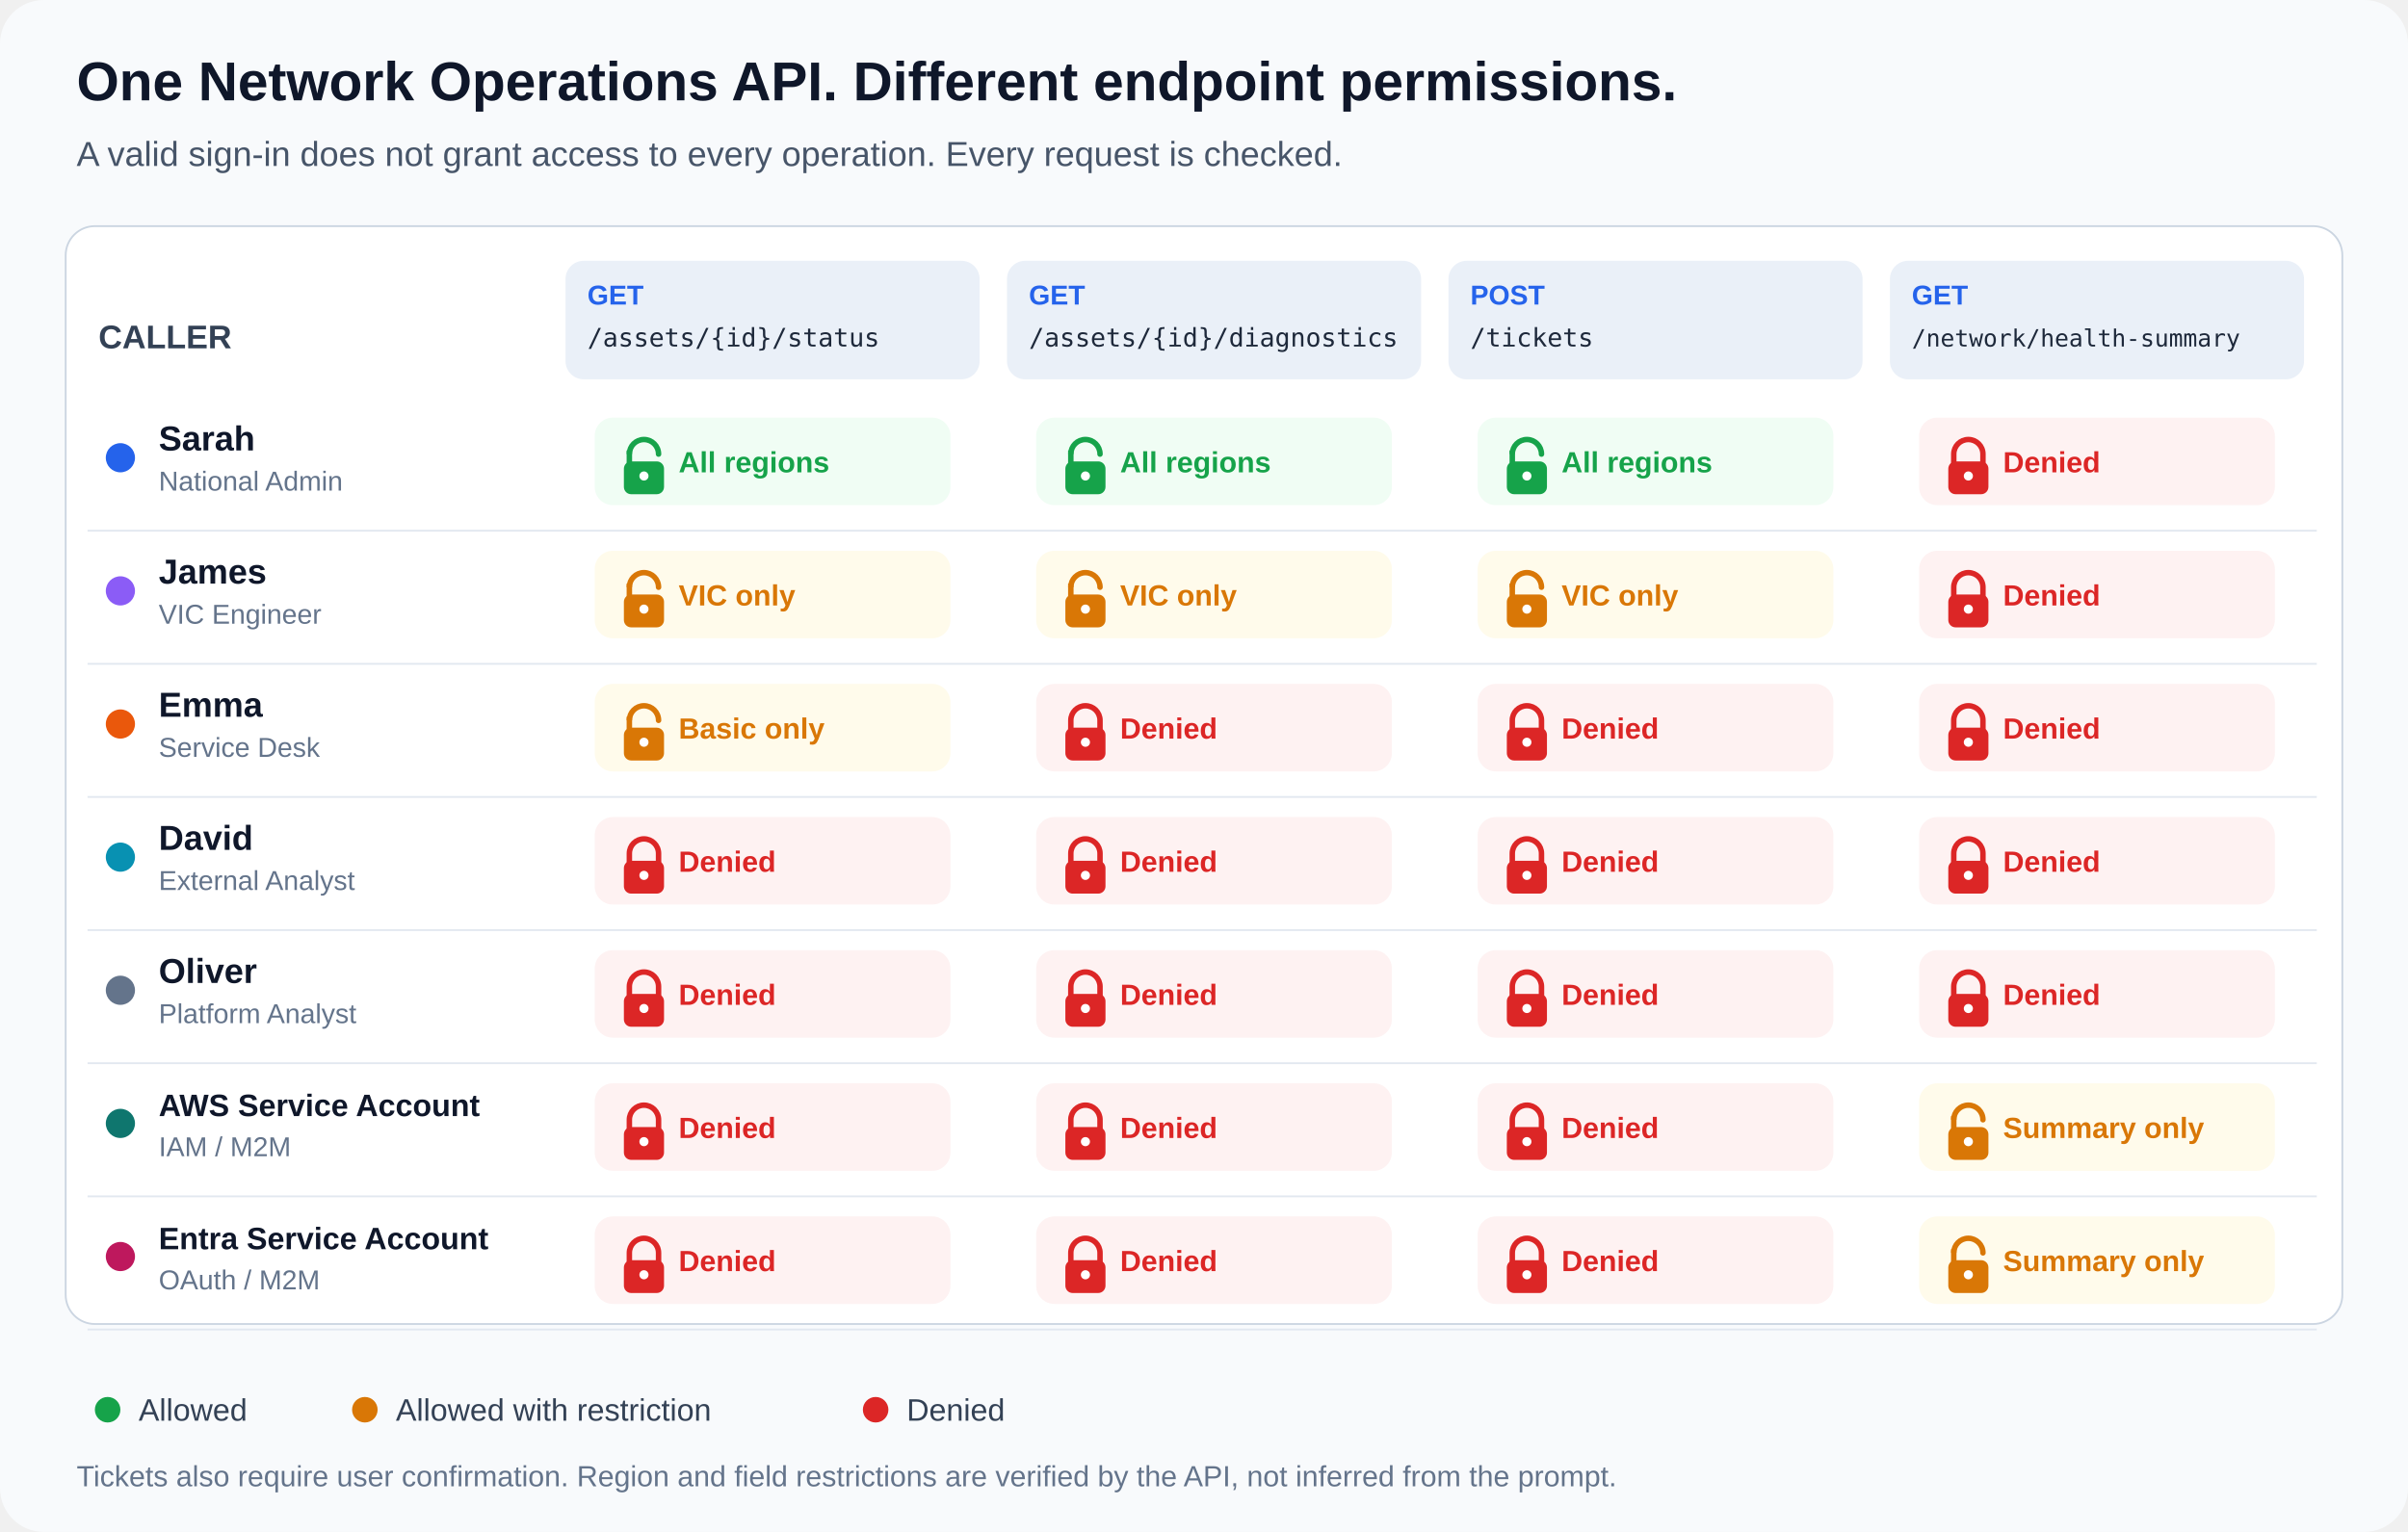
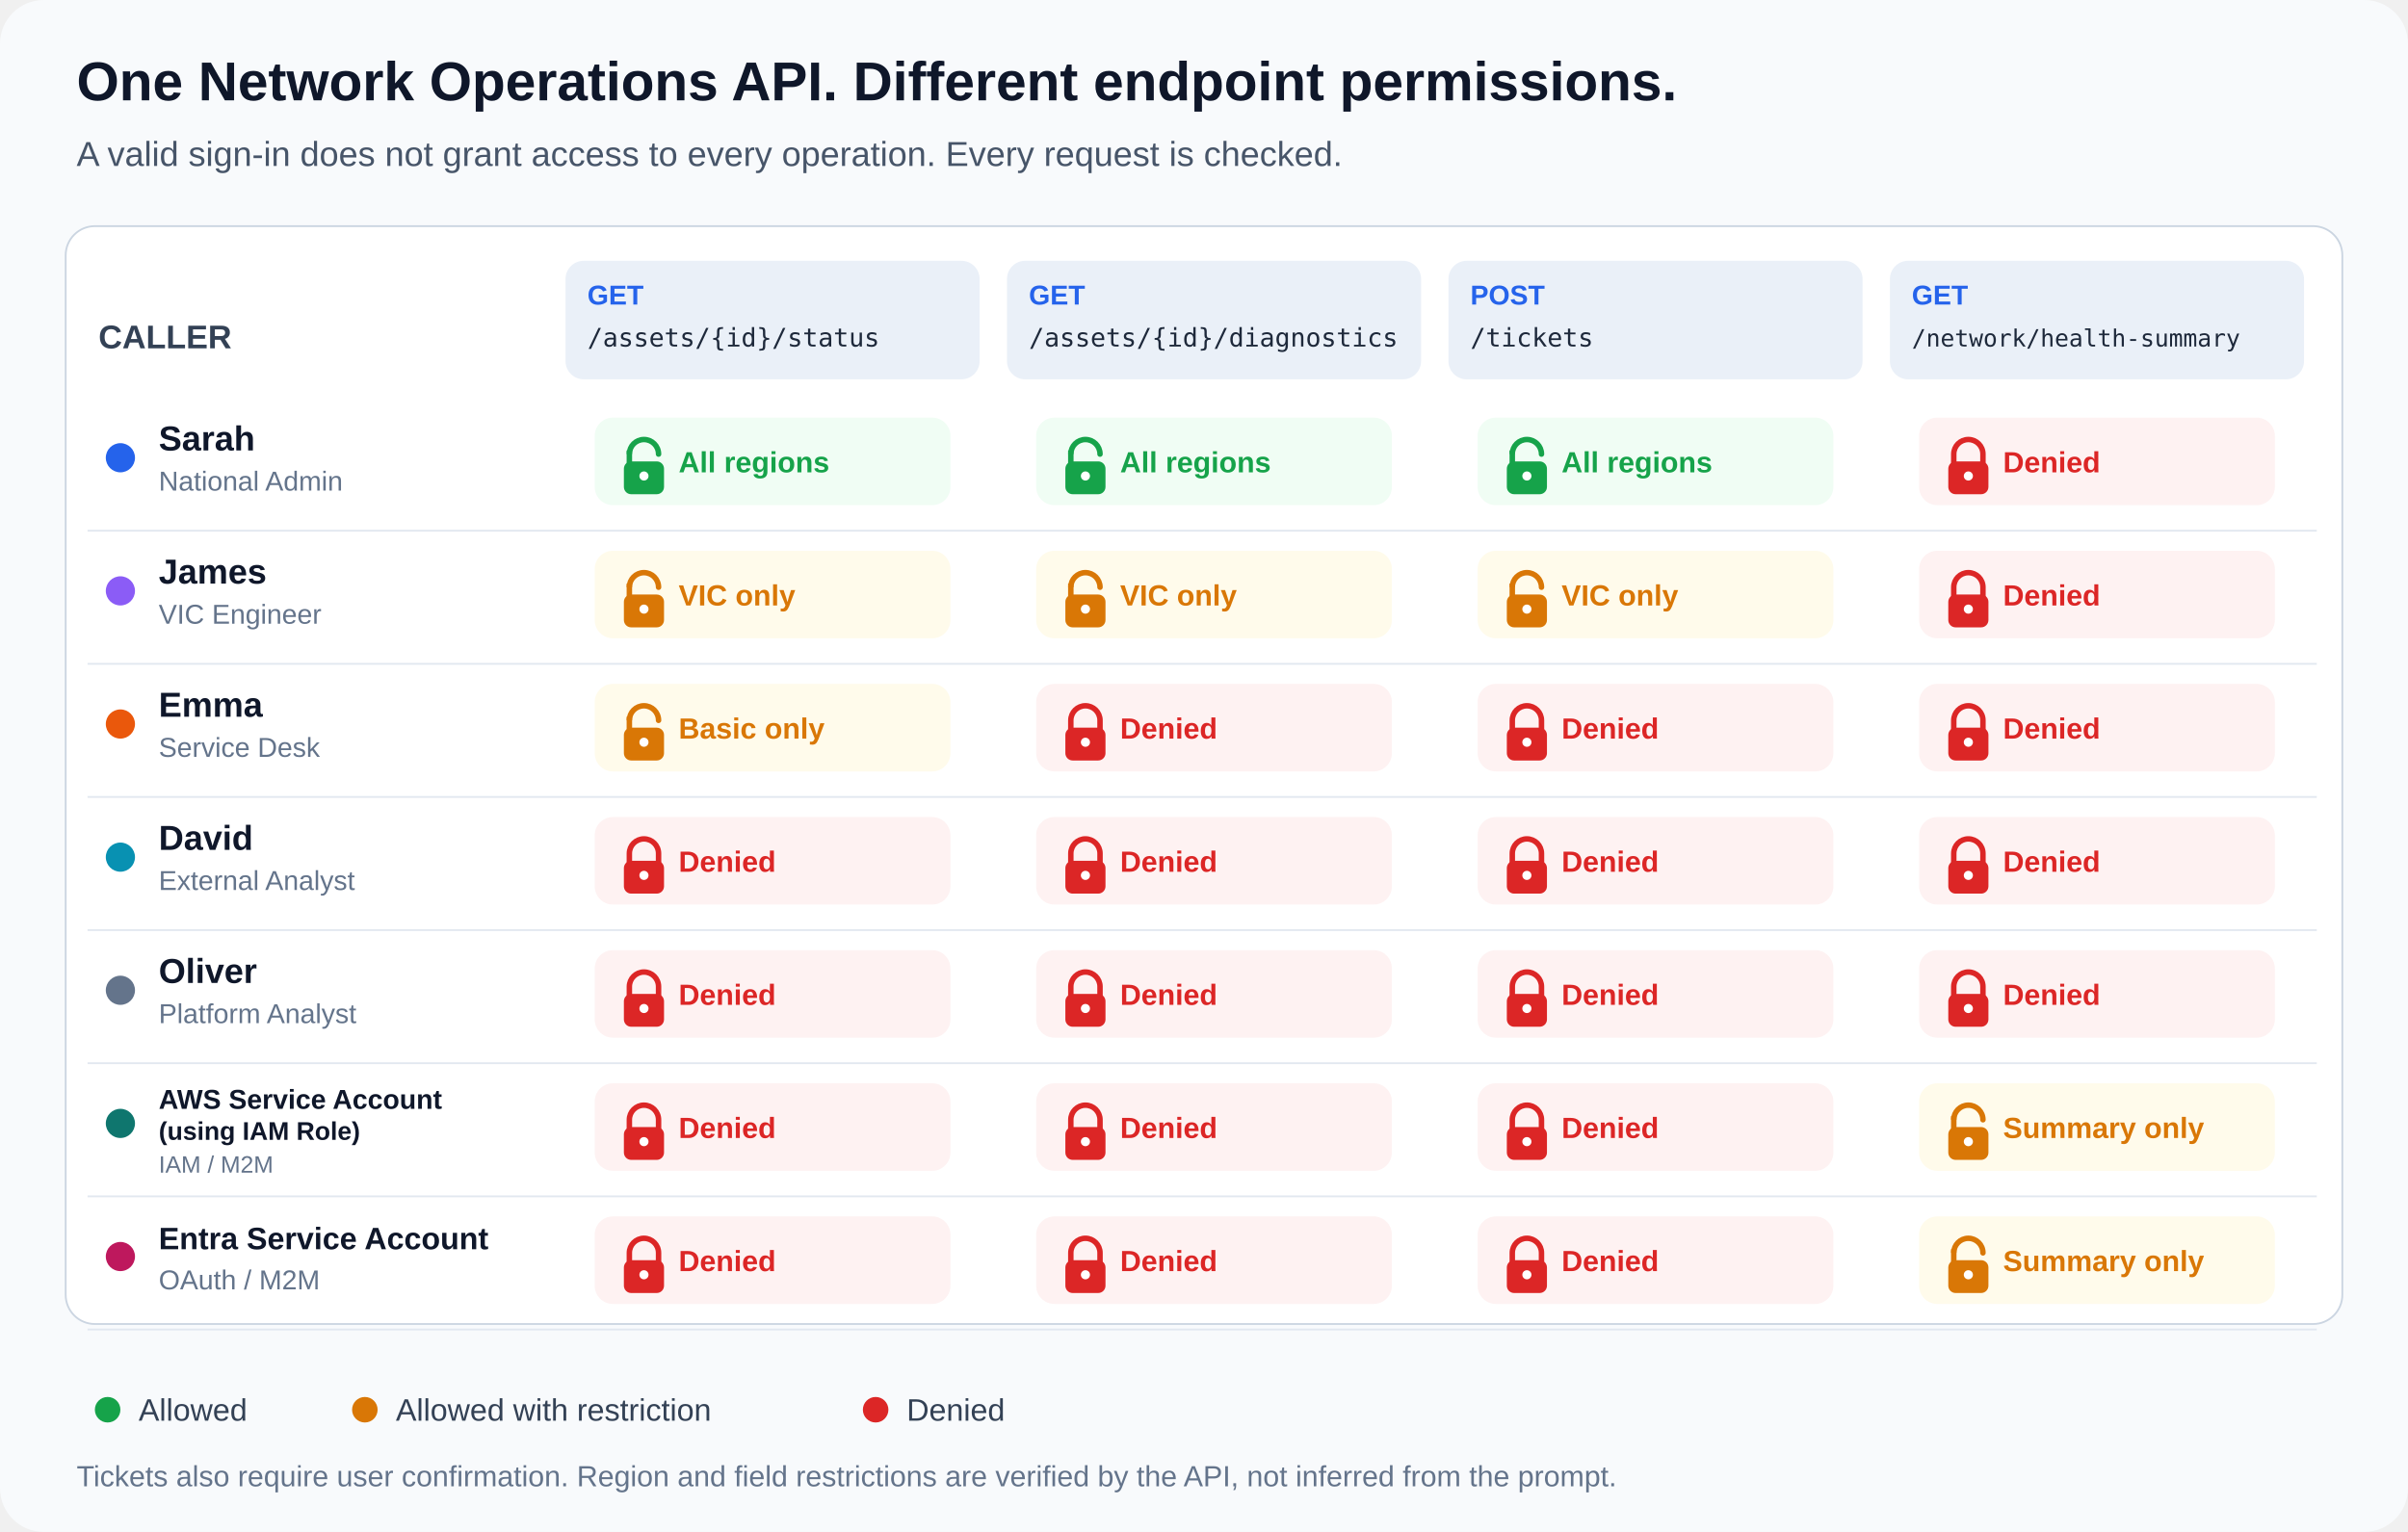
<svg xmlns="http://www.w3.org/2000/svg" width="1320" height="840" viewBox="0 0 1320 840" role="img" aria-labelledby="title desc">
  <rect width="1320" height="840" rx="24" fill="#f8fafc" />
  <text x="42" y="55" font-family="Arial,sans-serif" font-size="30" font-weight="700" fill="#0f172a">One Network Operations API. Different endpoint permissions.</text>
  <text x="42" y="91" font-family="Arial,sans-serif" font-size="19" fill="#475569">A valid sign-in does not grant access to every operation. Every request is checked.</text>
  <rect x="36" y="124" width="1248" height="602" rx="16" fill="#ffffff" stroke="#cbd5e1" />
  <text x="54" y="191" font-family="Arial,sans-serif" font-size="18" font-weight="700" fill="#334155">CALLER</text>
  <rect x="310" y="143" width="227" height="65" rx="10" fill="#eaf0f8" />
  <text x="322" y="167" font-family="Arial,sans-serif" font-size="15" font-weight="700" fill="#2563eb">GET</text>
  <text x="322" y="190" font-family="monospace" font-size="14" fill="#1e293b">/assets/{id}/status</text>
  <rect x="552" y="143" width="227" height="65" rx="10" fill="#eaf0f8" />
  <text x="564" y="167" font-family="Arial,sans-serif" font-size="15" font-weight="700" fill="#2563eb">GET</text>
  <text x="564" y="190" font-family="monospace" font-size="14" fill="#1e293b">/assets/{id}/diagnostics</text>
  <rect x="794" y="143" width="227" height="65" rx="10" fill="#eaf0f8" />
  <text x="806" y="167" font-family="Arial,sans-serif" font-size="15" font-weight="700" fill="#2563eb">POST</text>
  <text x="806" y="190" font-family="monospace" font-size="14" fill="#1e293b">/tickets</text>
  <rect x="1036" y="143" width="227" height="65" rx="10" fill="#eaf0f8" />
  <text x="1048" y="167" font-family="Arial,sans-serif" font-size="15" font-weight="700" fill="#2563eb">GET</text>
  <text x="1048" y="190" font-family="monospace" font-size="13" fill="#1e293b">/network/health-summary</text>
  <line x1="48" y1="291" x2="1270" y2="291" stroke="#e2e8f0" />
  <circle cx="66" cy="251" r="8" fill="#2563eb" />
  <text x="87" y="247" font-family="Arial,sans-serif" font-size="19" font-weight="700" fill="#0f172a">Sarah</text>
  <text x="87" y="269" font-family="Arial,sans-serif" font-size="15" fill="#64748b">National Admin</text>
  <rect x="326" y="229" width="195" height="48" rx="10" fill="#f0fdf4" />
  <path d="M 345 254 V 249 a 8 8 0 0 1 16 0 " fill="none" stroke="#16a34a" stroke-width="3" stroke-linecap="round" />
  <path d="M 345 249 v -2" stroke="#16a34a" stroke-width="3" />
  <rect x="342" y="253" width="22" height="18" rx="4" fill="#16a34a" />
  <circle cx="353" cy="261" r="2.5" fill="white" />
  <text x="372" y="259" font-family="Arial,sans-serif" font-size="16" font-weight="700" fill="#16a34a">All regions</text>
  <rect x="568" y="229" width="195" height="48" rx="10" fill="#f0fdf4" />
  <path d="M 587 254 V 249 a 8 8 0 0 1 16 0 " fill="none" stroke="#16a34a" stroke-width="3" stroke-linecap="round" />
  <path d="M 587 249 v -2" stroke="#16a34a" stroke-width="3" />
  <rect x="584" y="253" width="22" height="18" rx="4" fill="#16a34a" />
  <circle cx="595" cy="261" r="2.5" fill="white" />
  <text x="614" y="259" font-family="Arial,sans-serif" font-size="16" font-weight="700" fill="#16a34a">All regions</text>
  <rect x="810" y="229" width="195" height="48" rx="10" fill="#f0fdf4" />
  <path d="M 829 254 V 249 a 8 8 0 0 1 16 0 " fill="none" stroke="#16a34a" stroke-width="3" stroke-linecap="round" />
  <path d="M 829 249 v -2" stroke="#16a34a" stroke-width="3" />
  <rect x="826" y="253" width="22" height="18" rx="4" fill="#16a34a" />
  <circle cx="837" cy="261" r="2.5" fill="white" />
  <text x="856" y="259" font-family="Arial,sans-serif" font-size="16" font-weight="700" fill="#16a34a">All regions</text>
  <rect x="1052" y="229" width="195" height="48" rx="10" fill="#fef2f2" />
  <path d="M 1071 254 V 249 a 8 8 0 0 1 16 0 v 5" fill="none" stroke="#dc2626" stroke-width="3" stroke-linecap="round" />
  <rect x="1068" y="253" width="22" height="18" rx="4" fill="#dc2626" />
  <circle cx="1079" cy="261" r="2.5" fill="white" />
  <text x="1098" y="259" font-family="Arial,sans-serif" font-size="16" font-weight="700" fill="#dc2626">Denied</text>
  <line x1="48" y1="364" x2="1270" y2="364" stroke="#e2e8f0" />
  <circle cx="66" cy="324" r="8" fill="#8b5cf6" />
  <text x="87" y="320" font-family="Arial,sans-serif" font-size="19" font-weight="700" fill="#0f172a">James</text>
  <text x="87" y="342" font-family="Arial,sans-serif" font-size="15" fill="#64748b">VIC Engineer</text>
  <rect x="326" y="302" width="195" height="48" rx="10" fill="#fffbeb" />
  <path d="M 345 327 V 322 a 8 8 0 0 1 16 0 " fill="none" stroke="#d97706" stroke-width="3" stroke-linecap="round" />
  <path d="M 345 322 v -2" stroke="#d97706" stroke-width="3" />
  <rect x="342" y="326" width="22" height="18" rx="4" fill="#d97706" />
  <circle cx="353" cy="334" r="2.5" fill="white" />
  <text x="372" y="332" font-family="Arial,sans-serif" font-size="16" font-weight="700" fill="#d97706">VIC only</text>
  <rect x="568" y="302" width="195" height="48" rx="10" fill="#fffbeb" />
  <path d="M 587 327 V 322 a 8 8 0 0 1 16 0 " fill="none" stroke="#d97706" stroke-width="3" stroke-linecap="round" />
  <path d="M 587 322 v -2" stroke="#d97706" stroke-width="3" />
  <rect x="584" y="326" width="22" height="18" rx="4" fill="#d97706" />
  <circle cx="595" cy="334" r="2.5" fill="white" />
  <text x="614" y="332" font-family="Arial,sans-serif" font-size="16" font-weight="700" fill="#d97706">VIC only</text>
  <rect x="810" y="302" width="195" height="48" rx="10" fill="#fffbeb" />
  <path d="M 829 327 V 322 a 8 8 0 0 1 16 0 " fill="none" stroke="#d97706" stroke-width="3" stroke-linecap="round" />
  <path d="M 829 322 v -2" stroke="#d97706" stroke-width="3" />
  <rect x="826" y="326" width="22" height="18" rx="4" fill="#d97706" />
  <circle cx="837" cy="334" r="2.5" fill="white" />
  <text x="856" y="332" font-family="Arial,sans-serif" font-size="16" font-weight="700" fill="#d97706">VIC only</text>
  <rect x="1052" y="302" width="195" height="48" rx="10" fill="#fef2f2" />
  <path d="M 1071 327 V 322 a 8 8 0 0 1 16 0 v 5" fill="none" stroke="#dc2626" stroke-width="3" stroke-linecap="round" />
  <rect x="1068" y="326" width="22" height="18" rx="4" fill="#dc2626" />
  <circle cx="1079" cy="334" r="2.5" fill="white" />
  <text x="1098" y="332" font-family="Arial,sans-serif" font-size="16" font-weight="700" fill="#dc2626">Denied</text>
  <line x1="48" y1="437" x2="1270" y2="437" stroke="#e2e8f0" />
  <circle cx="66" cy="397" r="8" fill="#ea580c" />
  <text x="87" y="393" font-family="Arial,sans-serif" font-size="19" font-weight="700" fill="#0f172a">Emma</text>
  <text x="87" y="415" font-family="Arial,sans-serif" font-size="15" fill="#64748b">Service Desk</text>
  <rect x="326" y="375" width="195" height="48" rx="10" fill="#fffbeb" />
  <path d="M 345 400 V 395 a 8 8 0 0 1 16 0 " fill="none" stroke="#d97706" stroke-width="3" stroke-linecap="round" />
  <path d="M 345 395 v -2" stroke="#d97706" stroke-width="3" />
  <rect x="342" y="399" width="22" height="18" rx="4" fill="#d97706" />
  <circle cx="353" cy="407" r="2.5" fill="white" />
  <text x="372" y="405" font-family="Arial,sans-serif" font-size="16" font-weight="700" fill="#d97706">Basic only</text>
  <rect x="568" y="375" width="195" height="48" rx="10" fill="#fef2f2" />
  <path d="M 587 400 V 395 a 8 8 0 0 1 16 0 v 5" fill="none" stroke="#dc2626" stroke-width="3" stroke-linecap="round" />
  <rect x="584" y="399" width="22" height="18" rx="4" fill="#dc2626" />
  <circle cx="595" cy="407" r="2.5" fill="white" />
  <text x="614" y="405" font-family="Arial,sans-serif" font-size="16" font-weight="700" fill="#dc2626">Denied</text>
  <rect x="810" y="375" width="195" height="48" rx="10" fill="#fef2f2" />
  <path d="M 829 400 V 395 a 8 8 0 0 1 16 0 v 5" fill="none" stroke="#dc2626" stroke-width="3" stroke-linecap="round" />
  <rect x="826" y="399" width="22" height="18" rx="4" fill="#dc2626" />
  <circle cx="837" cy="407" r="2.5" fill="white" />
  <text x="856" y="405" font-family="Arial,sans-serif" font-size="16" font-weight="700" fill="#dc2626">Denied</text>
  <rect x="1052" y="375" width="195" height="48" rx="10" fill="#fef2f2" />
  <path d="M 1071 400 V 395 a 8 8 0 0 1 16 0 v 5" fill="none" stroke="#dc2626" stroke-width="3" stroke-linecap="round" />
  <rect x="1068" y="399" width="22" height="18" rx="4" fill="#dc2626" />
  <circle cx="1079" cy="407" r="2.5" fill="white" />
  <text x="1098" y="405" font-family="Arial,sans-serif" font-size="16" font-weight="700" fill="#dc2626">Denied</text>
  <line x1="48" y1="510" x2="1270" y2="510" stroke="#e2e8f0" />
  <circle cx="66" cy="470" r="8" fill="#0891b2" />
  <text x="87" y="466" font-family="Arial,sans-serif" font-size="19" font-weight="700" fill="#0f172a">David</text>
  <text x="87" y="488" font-family="Arial,sans-serif" font-size="15" fill="#64748b">External Analyst</text>
  <rect x="326" y="448" width="195" height="48" rx="10" fill="#fef2f2" />
  <path d="M 345 473 V 468 a 8 8 0 0 1 16 0 v 5" fill="none" stroke="#dc2626" stroke-width="3" stroke-linecap="round" />
  <rect x="342" y="472" width="22" height="18" rx="4" fill="#dc2626" />
  <circle cx="353" cy="480" r="2.5" fill="white" />
  <text x="372" y="478" font-family="Arial,sans-serif" font-size="16" font-weight="700" fill="#dc2626">Denied</text>
  <rect x="568" y="448" width="195" height="48" rx="10" fill="#fef2f2" />
  <path d="M 587 473 V 468 a 8 8 0 0 1 16 0 v 5" fill="none" stroke="#dc2626" stroke-width="3" stroke-linecap="round" />
  <rect x="584" y="472" width="22" height="18" rx="4" fill="#dc2626" />
  <circle cx="595" cy="480" r="2.5" fill="white" />
  <text x="614" y="478" font-family="Arial,sans-serif" font-size="16" font-weight="700" fill="#dc2626">Denied</text>
  <rect x="810" y="448" width="195" height="48" rx="10" fill="#fef2f2" />
  <path d="M 829 473 V 468 a 8 8 0 0 1 16 0 v 5" fill="none" stroke="#dc2626" stroke-width="3" stroke-linecap="round" />
  <rect x="826" y="472" width="22" height="18" rx="4" fill="#dc2626" />
  <circle cx="837" cy="480" r="2.5" fill="white" />
  <text x="856" y="478" font-family="Arial,sans-serif" font-size="16" font-weight="700" fill="#dc2626">Denied</text>
  <rect x="1052" y="448" width="195" height="48" rx="10" fill="#fef2f2" />
  <path d="M 1071 473 V 468 a 8 8 0 0 1 16 0 v 5" fill="none" stroke="#dc2626" stroke-width="3" stroke-linecap="round" />
  <rect x="1068" y="472" width="22" height="18" rx="4" fill="#dc2626" />
  <circle cx="1079" cy="480" r="2.5" fill="white" />
  <text x="1098" y="478" font-family="Arial,sans-serif" font-size="16" font-weight="700" fill="#dc2626">Denied</text>
  <line x1="48" y1="583" x2="1270" y2="583" stroke="#e2e8f0" />
  <circle cx="66" cy="543" r="8" fill="#64748b" />
  <text x="87" y="539" font-family="Arial,sans-serif" font-size="19" font-weight="700" fill="#0f172a">Oliver</text>
  <text x="87" y="561" font-family="Arial,sans-serif" font-size="15" fill="#64748b">Platform Analyst</text>
  <rect x="326" y="521" width="195" height="48" rx="10" fill="#fef2f2" />
  <path d="M 345 546 V 541 a 8 8 0 0 1 16 0 v 5" fill="none" stroke="#dc2626" stroke-width="3" stroke-linecap="round" />
  <rect x="342" y="545" width="22" height="18" rx="4" fill="#dc2626" />
  <circle cx="353" cy="553" r="2.5" fill="white" />
  <text x="372" y="551" font-family="Arial,sans-serif" font-size="16" font-weight="700" fill="#dc2626">Denied</text>
  <rect x="568" y="521" width="195" height="48" rx="10" fill="#fef2f2" />
  <path d="M 587 546 V 541 a 8 8 0 0 1 16 0 v 5" fill="none" stroke="#dc2626" stroke-width="3" stroke-linecap="round" />
  <rect x="584" y="545" width="22" height="18" rx="4" fill="#dc2626" />
  <circle cx="595" cy="553" r="2.5" fill="white" />
  <text x="614" y="551" font-family="Arial,sans-serif" font-size="16" font-weight="700" fill="#dc2626">Denied</text>
  <rect x="810" y="521" width="195" height="48" rx="10" fill="#fef2f2" />
  <path d="M 829 546 V 541 a 8 8 0 0 1 16 0 v 5" fill="none" stroke="#dc2626" stroke-width="3" stroke-linecap="round" />
  <rect x="826" y="545" width="22" height="18" rx="4" fill="#dc2626" />
  <circle cx="837" cy="553" r="2.5" fill="white" />
  <text x="856" y="551" font-family="Arial,sans-serif" font-size="16" font-weight="700" fill="#dc2626">Denied</text>
  <rect x="1052" y="521" width="195" height="48" rx="10" fill="#fef2f2" />
  <path d="M 1071 546 V 541 a 8 8 0 0 1 16 0 v 5" fill="none" stroke="#dc2626" stroke-width="3" stroke-linecap="round" />
  <rect x="1068" y="545" width="22" height="18" rx="4" fill="#dc2626" />
  <circle cx="1079" cy="553" r="2.5" fill="white" />
  <text x="1098" y="551" font-family="Arial,sans-serif" font-size="16" font-weight="700" fill="#dc2626">Denied</text>
  <line x1="48" y1="656" x2="1270" y2="656" stroke="#e2e8f0" />
  <circle cx="66" cy="616" r="8" fill="#0f766e" />
-   <text x="87" y="612" font-family="Arial,sans-serif" font-size="17" font-weight="700" fill="#0f172a">AWS Service Account</text>
-   <text x="87" y="634" font-family="Arial,sans-serif" font-size="15" fill="#64748b">IAM / M2M</text>
+   <text x="87" y="608" font-family="Arial,sans-serif" font-size="15" font-weight="700" fill="#0f172a">AWS Service Account</text>
+   <text x="87" y="625" font-family="Arial,sans-serif" font-size="14" font-weight="700" fill="#0f172a">(using IAM Role)</text>
+   <text x="87" y="643" font-family="Arial,sans-serif" font-size="13" fill="#64748b">IAM / M2M</text>
  <rect x="326" y="594" width="195" height="48" rx="10" fill="#fef2f2" />
  <path d="M 345 619 V 614 a 8 8 0 0 1 16 0 v 5" fill="none" stroke="#dc2626" stroke-width="3" stroke-linecap="round" />
  <rect x="342" y="618" width="22" height="18" rx="4" fill="#dc2626" />
  <circle cx="353" cy="626" r="2.5" fill="white" />
  <text x="372" y="624" font-family="Arial,sans-serif" font-size="16" font-weight="700" fill="#dc2626">Denied</text>
  <rect x="568" y="594" width="195" height="48" rx="10" fill="#fef2f2" />
  <path d="M 587 619 V 614 a 8 8 0 0 1 16 0 v 5" fill="none" stroke="#dc2626" stroke-width="3" stroke-linecap="round" />
  <rect x="584" y="618" width="22" height="18" rx="4" fill="#dc2626" />
  <circle cx="595" cy="626" r="2.5" fill="white" />
  <text x="614" y="624" font-family="Arial,sans-serif" font-size="16" font-weight="700" fill="#dc2626">Denied</text>
  <rect x="810" y="594" width="195" height="48" rx="10" fill="#fef2f2" />
  <path d="M 829 619 V 614 a 8 8 0 0 1 16 0 v 5" fill="none" stroke="#dc2626" stroke-width="3" stroke-linecap="round" />
  <rect x="826" y="618" width="22" height="18" rx="4" fill="#dc2626" />
  <circle cx="837" cy="626" r="2.5" fill="white" />
  <text x="856" y="624" font-family="Arial,sans-serif" font-size="16" font-weight="700" fill="#dc2626">Denied</text>
  <rect x="1052" y="594" width="195" height="48" rx="10" fill="#fffbeb" />
  <path d="M 1071 619 V 614 a 8 8 0 0 1 16 0 " fill="none" stroke="#d97706" stroke-width="3" stroke-linecap="round" />
  <path d="M 1071 614 v -2" stroke="#d97706" stroke-width="3" />
  <rect x="1068" y="618" width="22" height="18" rx="4" fill="#d97706" />
  <circle cx="1079" cy="626" r="2.5" fill="white" />
  <text x="1098" y="624" font-family="Arial,sans-serif" font-size="16" font-weight="700" fill="#d97706">Summary only</text>
  <line x1="48" y1="729" x2="1270" y2="729" stroke="#e2e8f0" />
  <circle cx="66" cy="689" r="8" fill="#be185d" />
  <text x="87" y="685" font-family="Arial,sans-serif" font-size="17" font-weight="700" fill="#0f172a">Entra Service Account</text>
  <text x="87" y="707" font-family="Arial,sans-serif" font-size="15" fill="#64748b">OAuth / M2M</text>
  <rect x="326" y="667" width="195" height="48" rx="10" fill="#fef2f2" />
  <path d="M 345 692 V 687 a 8 8 0 0 1 16 0 v 5" fill="none" stroke="#dc2626" stroke-width="3" stroke-linecap="round" />
  <rect x="342" y="691" width="22" height="18" rx="4" fill="#dc2626" />
  <circle cx="353" cy="699" r="2.5" fill="white" />
  <text x="372" y="697" font-family="Arial,sans-serif" font-size="16" font-weight="700" fill="#dc2626">Denied</text>
  <rect x="568" y="667" width="195" height="48" rx="10" fill="#fef2f2" />
  <path d="M 587 692 V 687 a 8 8 0 0 1 16 0 v 5" fill="none" stroke="#dc2626" stroke-width="3" stroke-linecap="round" />
  <rect x="584" y="691" width="22" height="18" rx="4" fill="#dc2626" />
  <circle cx="595" cy="699" r="2.5" fill="white" />
  <text x="614" y="697" font-family="Arial,sans-serif" font-size="16" font-weight="700" fill="#dc2626">Denied</text>
  <rect x="810" y="667" width="195" height="48" rx="10" fill="#fef2f2" />
  <path d="M 829 692 V 687 a 8 8 0 0 1 16 0 v 5" fill="none" stroke="#dc2626" stroke-width="3" stroke-linecap="round" />
  <rect x="826" y="691" width="22" height="18" rx="4" fill="#dc2626" />
  <circle cx="837" cy="699" r="2.5" fill="white" />
  <text x="856" y="697" font-family="Arial,sans-serif" font-size="16" font-weight="700" fill="#dc2626">Denied</text>
  <rect x="1052" y="667" width="195" height="48" rx="10" fill="#fffbeb" />
  <path d="M 1071 692 V 687 a 8 8 0 0 1 16 0 " fill="none" stroke="#d97706" stroke-width="3" stroke-linecap="round" />
  <path d="M 1071 687 v -2" stroke="#d97706" stroke-width="3" />
  <rect x="1068" y="691" width="22" height="18" rx="4" fill="#d97706" />
  <circle cx="1079" cy="699" r="2.5" fill="white" />
  <text x="1098" y="697" font-family="Arial,sans-serif" font-size="16" font-weight="700" fill="#d97706">Summary only</text>
  <circle cx="59" cy="773" r="7" fill="#16a34a" />
  <text x="76" y="779" font-family="Arial,sans-serif" font-size="17" fill="#334155">Allowed</text>
  <circle cx="200" cy="773" r="7" fill="#d97706" />
  <text x="217" y="779" font-family="Arial,sans-serif" font-size="17" fill="#334155">Allowed with restriction</text>
  <circle cx="480" cy="773" r="7" fill="#dc2626" />
  <text x="497" y="779" font-family="Arial,sans-serif" font-size="17" fill="#334155">Denied</text>
  <text x="42" y="815" font-family="Arial,sans-serif" font-size="16" fill="#64748b">Tickets also require user confirmation. Region and field restrictions are verified by the API, not inferred from the prompt.</text>
</svg>
